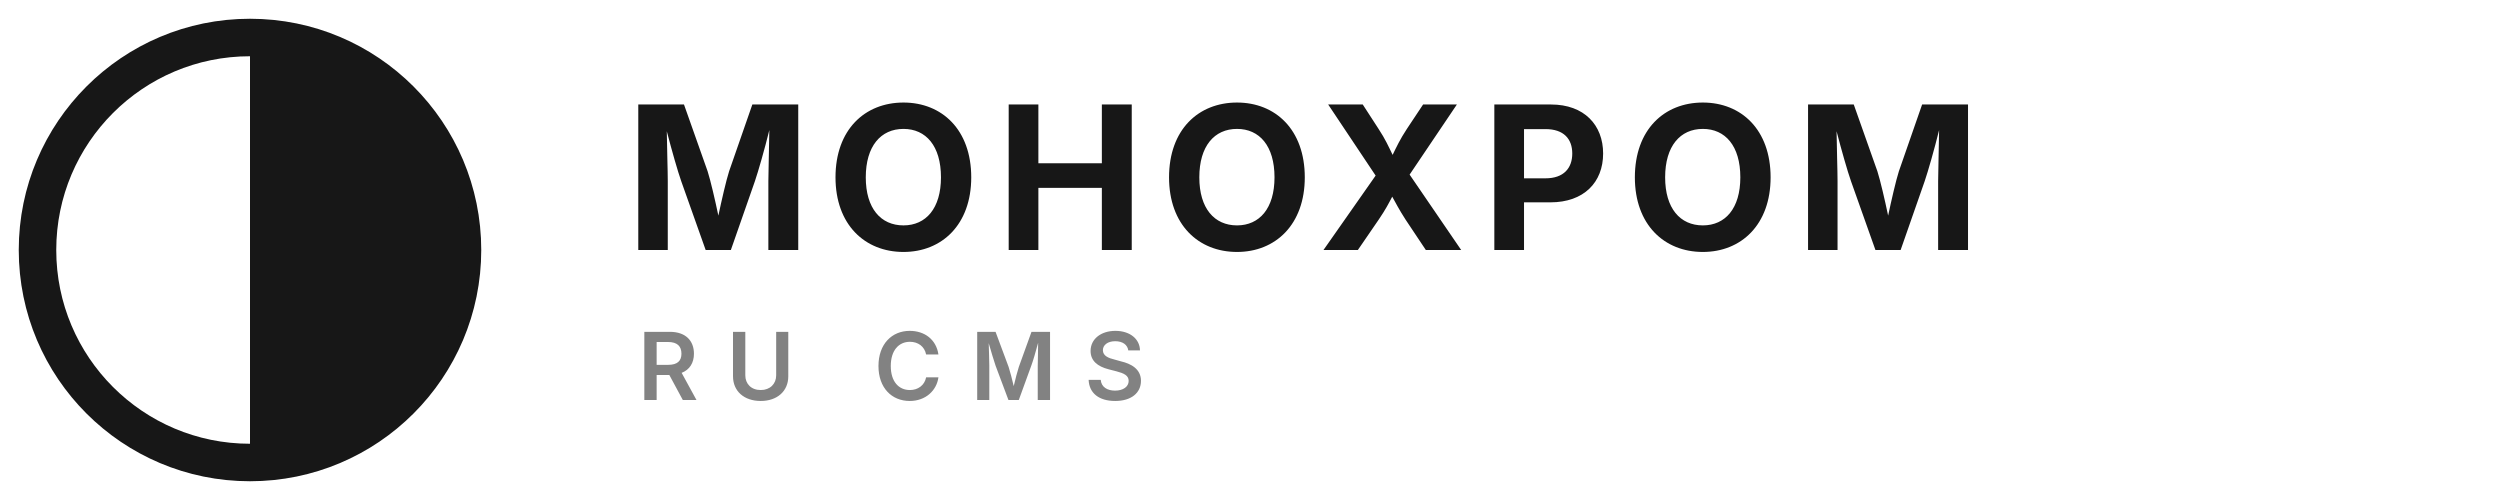
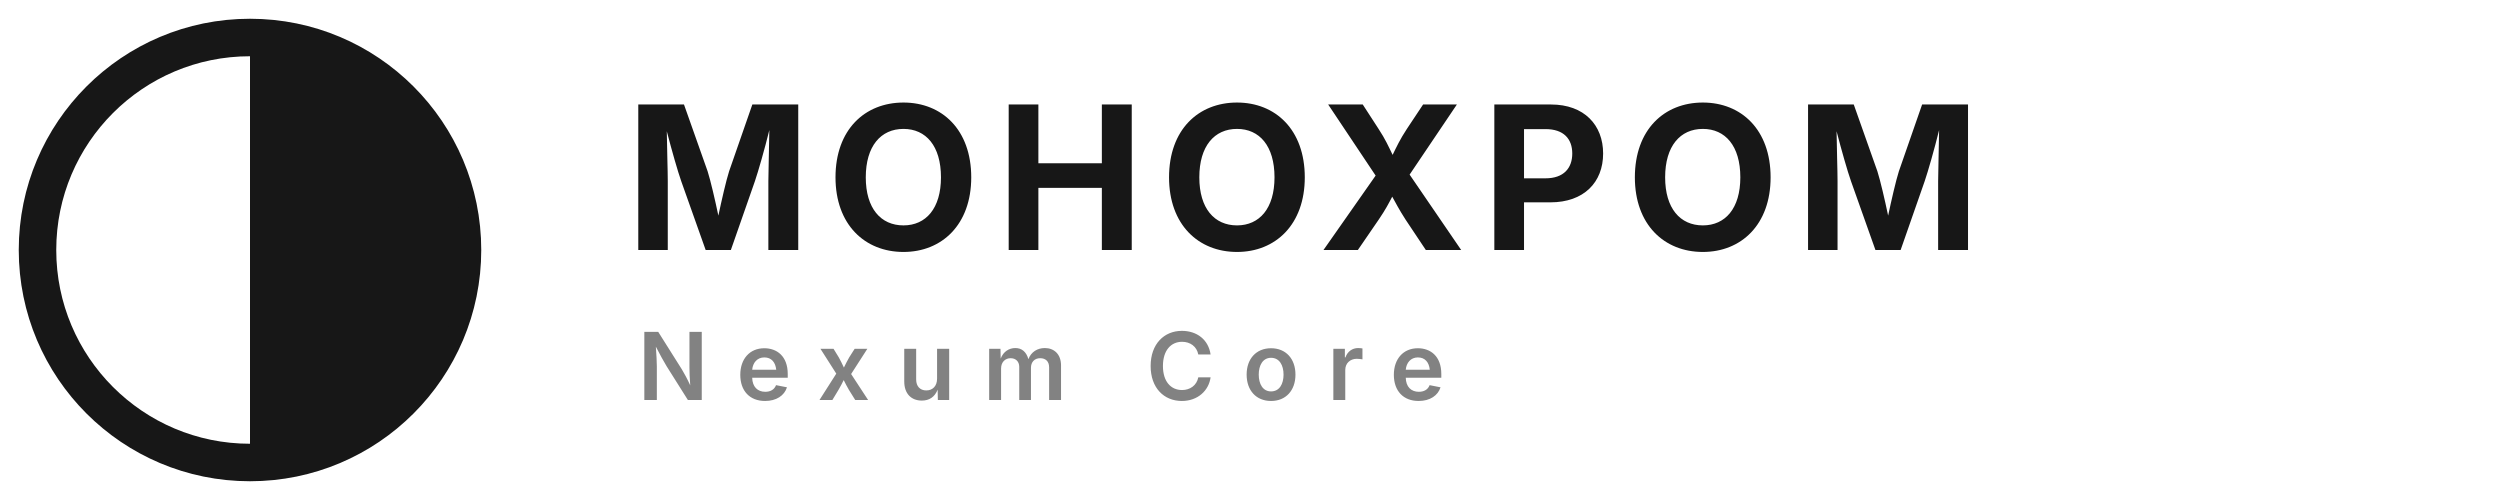
<svg xmlns="http://www.w3.org/2000/svg" width="200" height="40" viewBox="0 0 200 40">
  <defs>
    <linearGradient id="gmono" x1="0" y1="0" x2="1" y2="1">
      <stop offset="0" stop-color="#171717" />
      <stop offset="1" stop-color="#525252" />
    </linearGradient>
  </defs>
  <circle cx="20" cy="20" r="17" fill="none" stroke="#171717" stroke-width="3" />
  <path d="M20 3 A17 17 0 0 1 20 37 Z" fill="#171717" />
  <text x="50" y="20" font-family="'Segoe UI','Inter',system-ui,Arial,sans-serif" font-size="16" font-weight="700" letter-spacing="1.2" fill="#171717">МОНОХРОМ</text>
-   <text x="51" y="32" font-family="'Segoe UI','Inter',system-ui,Arial,sans-serif" font-size="7.5" font-weight="600" letter-spacing="2.2" fill="#525252" opacity=".72">RU CMS</text>
+   <text x="51" y="32" font-family="'Segoe UI','Inter',system-ui,Arial,sans-serif" font-size="7.5" font-weight="600" letter-spacing="2.2" fill="#525252" opacity=".72">Nexum Core</text>
</svg>
